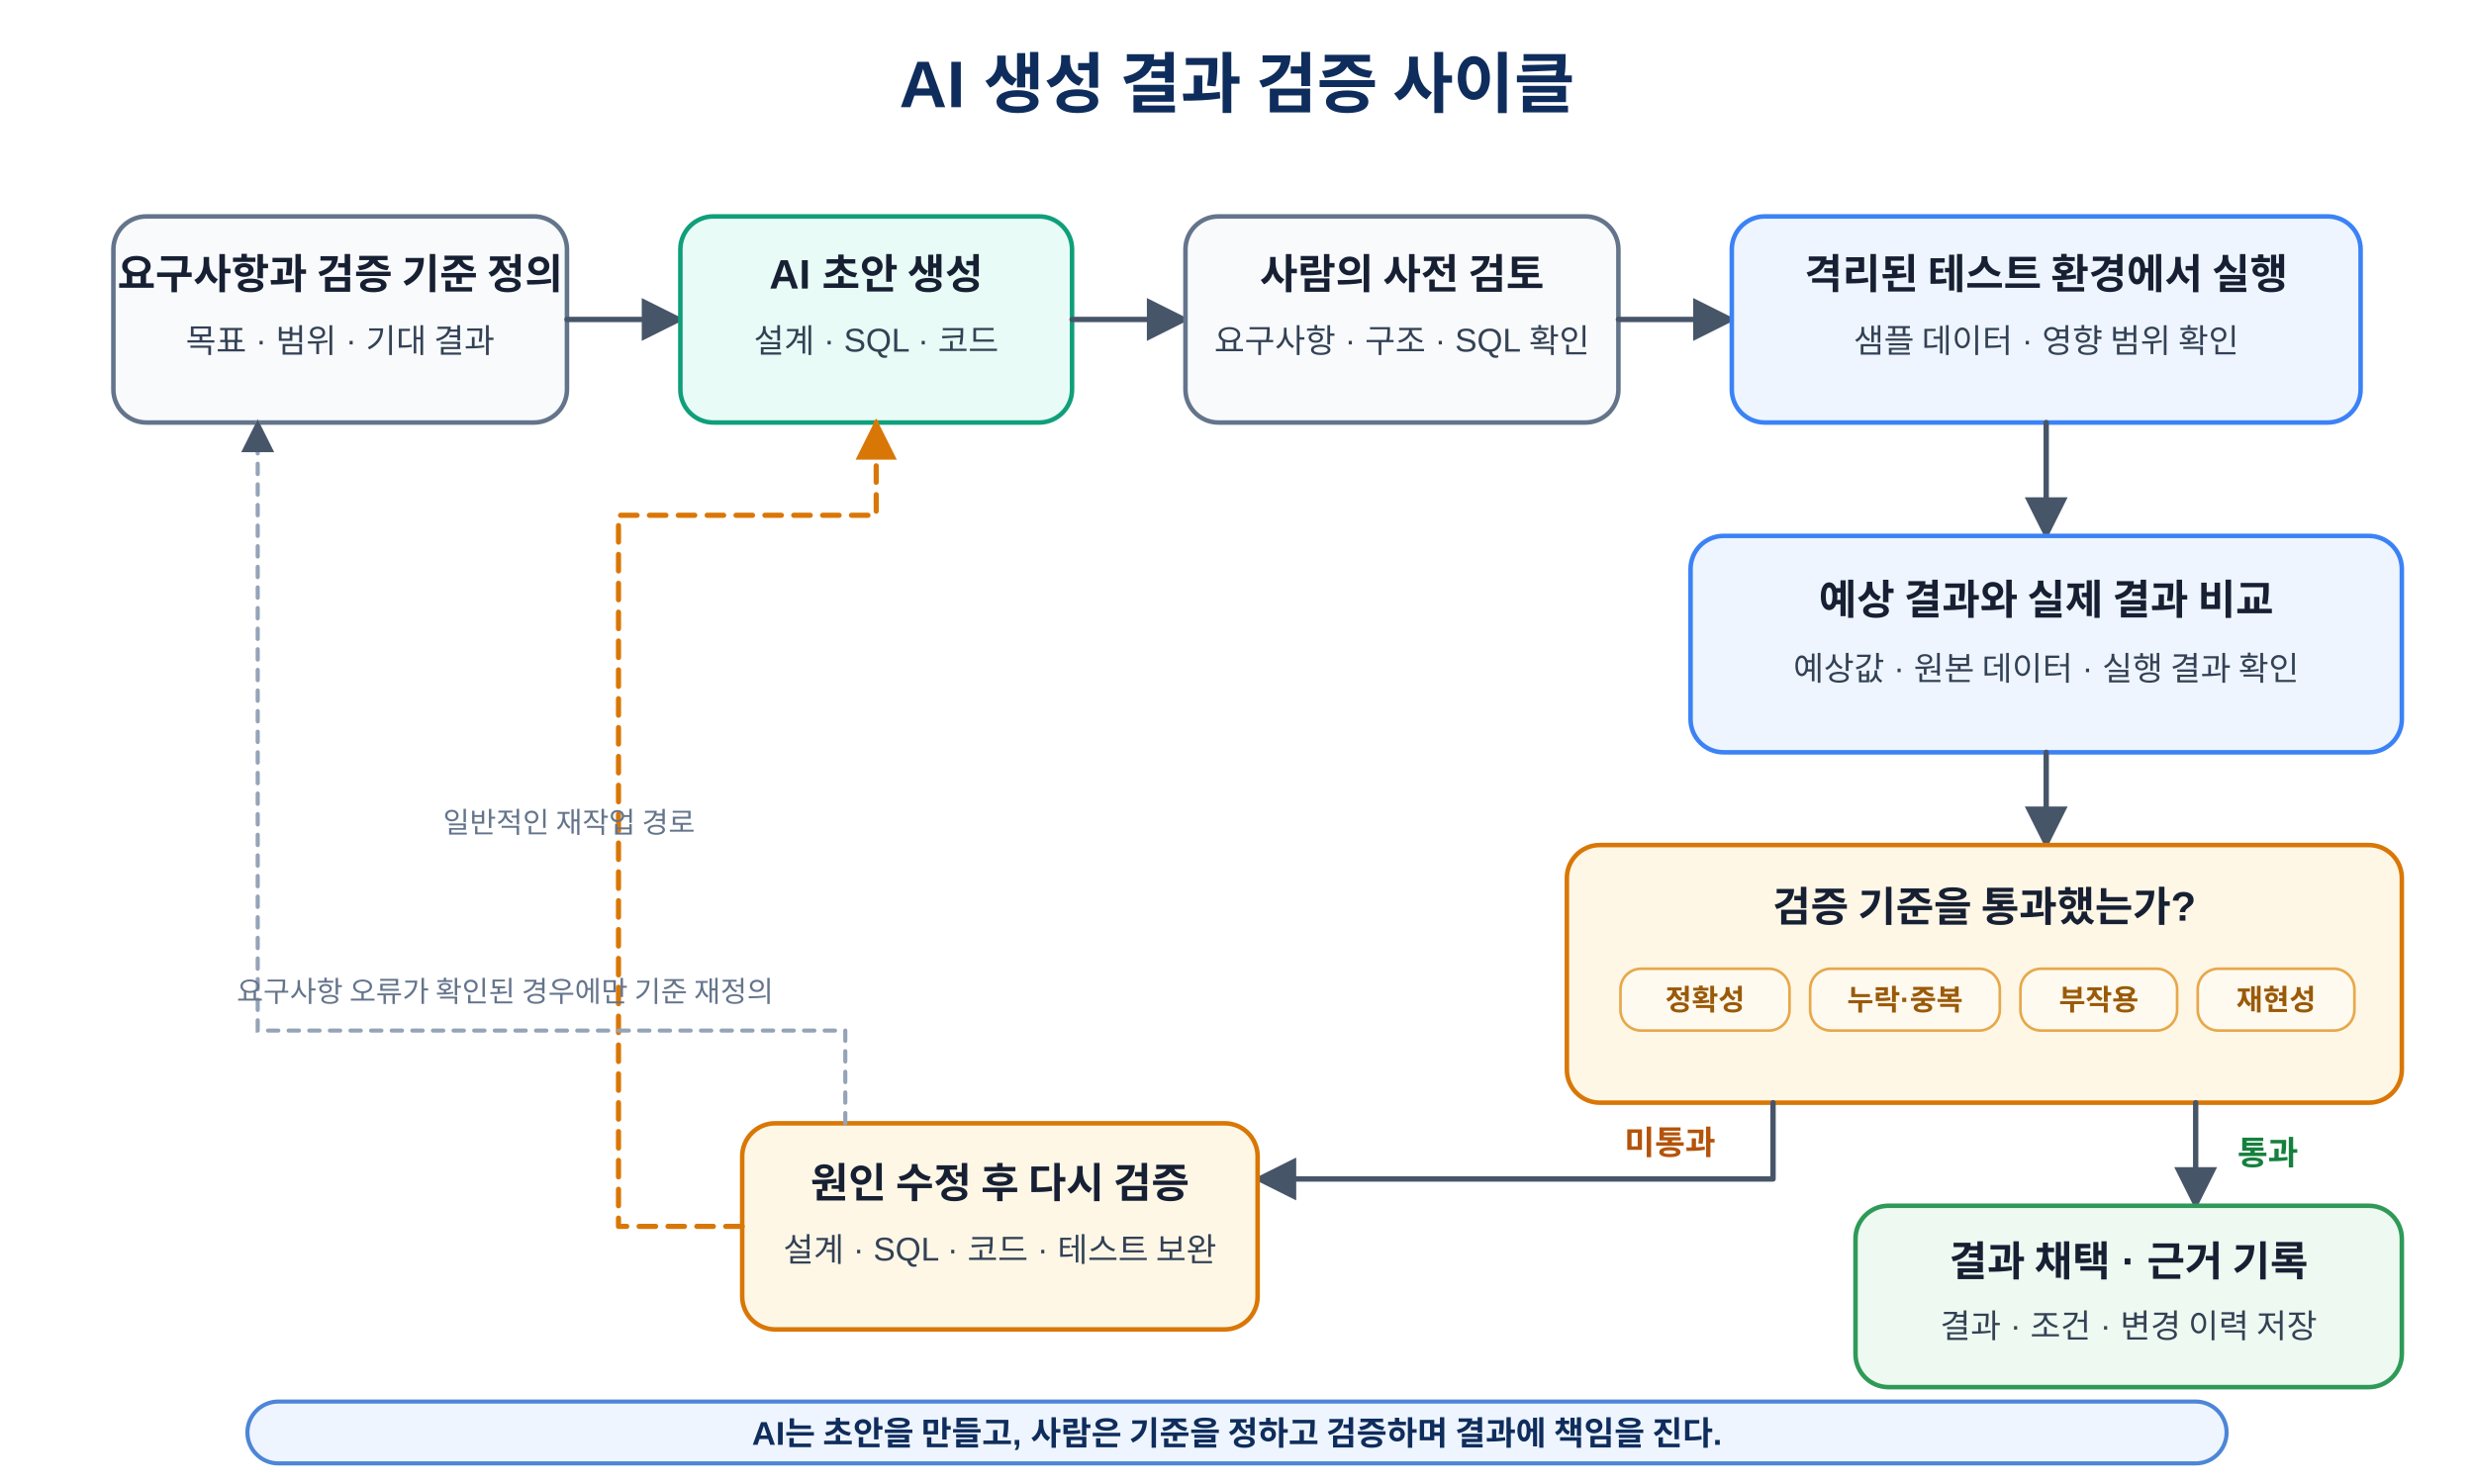
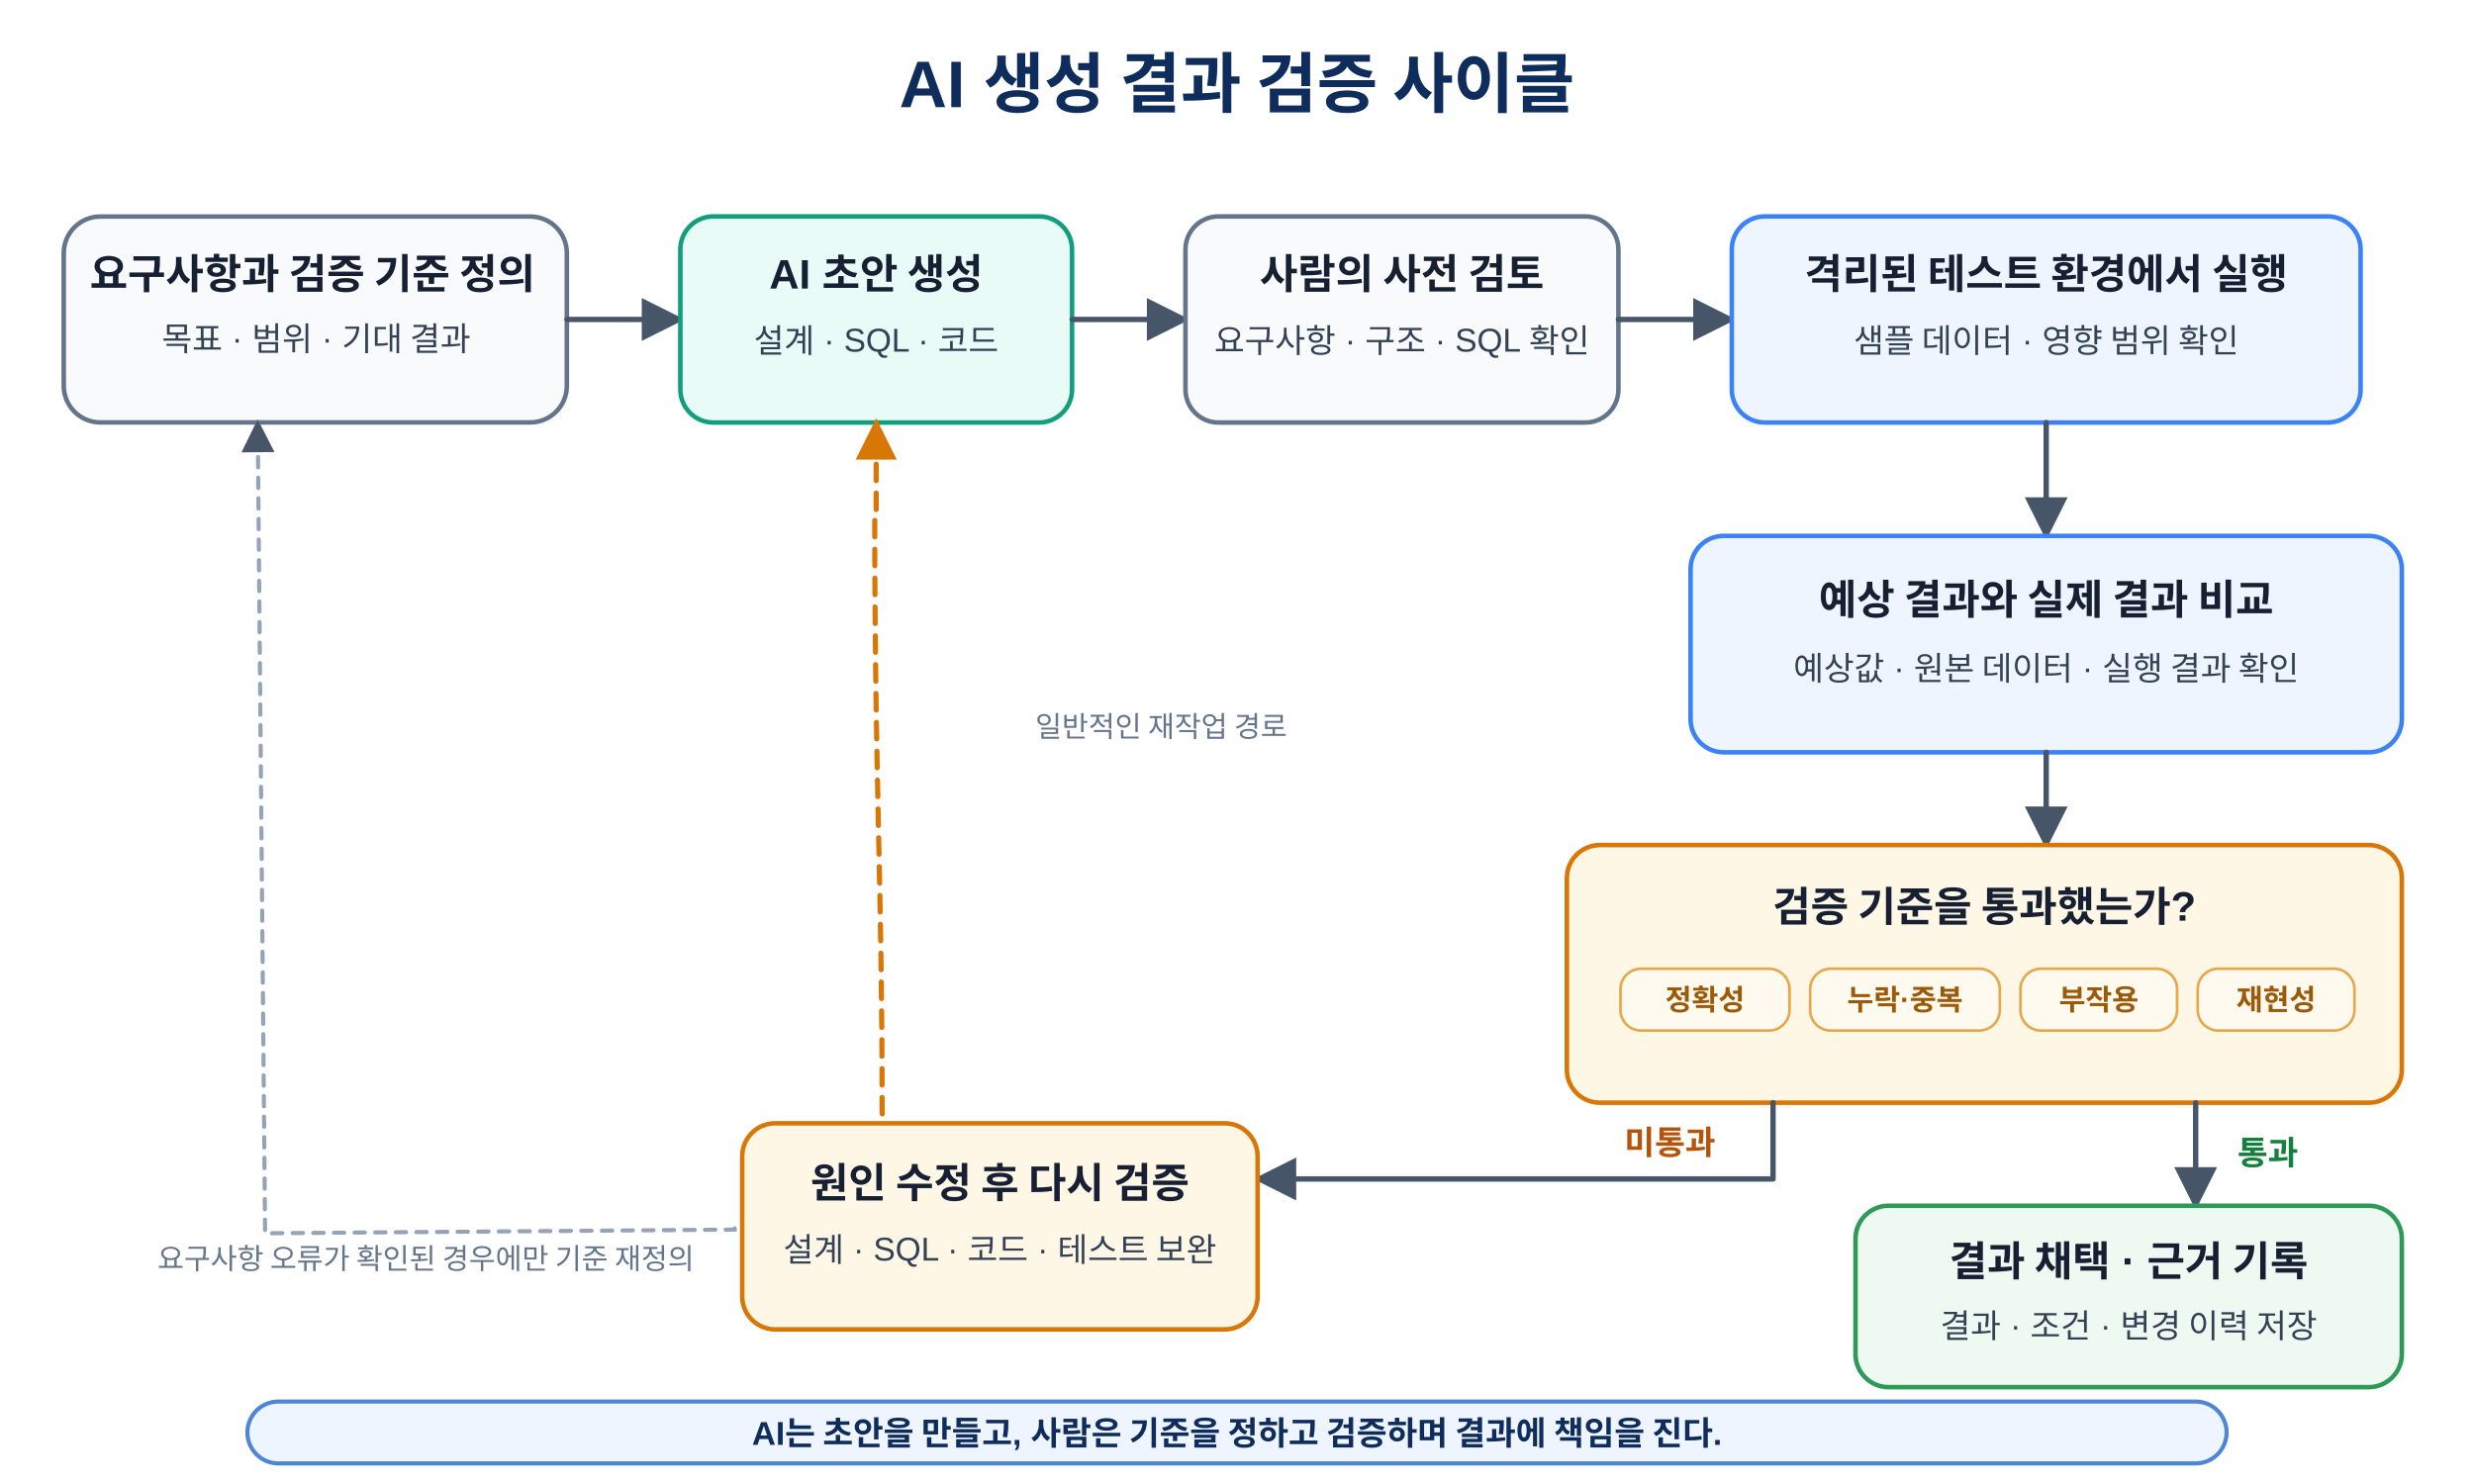
- <svg xmlns="http://www.w3.org/2000/svg" width="100%" viewBox="0 0 1200 720" role="img" aria-labelledby="title desc">
-   <defs>
+ <svg xmlns="http://www.w3.org/2000/svg" width="100%" viewBox="0 0 1200 720" role="img" aria-labelledby="title desc" version="1.1" id="svg26">
+   <defs id="defs2">
    <marker id="arrow" viewBox="0 0 10 10" refX="9" refY="5" markerWidth="8" markerHeight="8" orient="auto">
-       <path d="M0 0 L10 5 L0 10z" fill="#475569" />
+       <path d="M0 0 L10 5 L0 10z" fill="#475569" id="path1" />
    </marker>
    <marker id="arrow-orange" viewBox="0 0 10 10" refX="9" refY="5" markerWidth="8" markerHeight="8" orient="auto">
-       <path d="M0 0 L10 5 L0 10z" fill="#d97706" />
+       <path d="M0 0 L10 5 L0 10z" fill="#d97706" id="path2" />
    </marker>
-     <style>
+     <style id="style2">
      text{font-family:"Malgun Gothic","Apple SD Gothic Neo","Noto Sans KR",Arial,sans-serif;fill:#172033}
      .title{font-size:32px;font-weight:800;text-anchor:middle;fill:#0f2d5c}
      .req{fill:#f8fafc;stroke:#64748b;stroke-width:2.2}
      .ai{fill:#e8fbf6;stroke:#0f9f7a;stroke-width:2.2}
      .review{fill:#f8fafc;stroke:#64748b;stroke-width:2.2}
      .test{fill:#eef5ff;stroke:#3b82f6;stroke-width:2.2}
      .decision{fill:#fff7e6;stroke:#d97706;stroke-width:2.2}
      .fix{fill:#fff7e6;stroke:#d97706;stroke-width:2.2}
      .done{fill:#eef9f1;stroke:#2f9a58;stroke-width:2.2}
      .head{font-size:20px;font-weight:800;text-anchor:middle}
      .body{font-size:16px;text-anchor:middle;fill:#334155}
      .label{font-size:16px;font-weight:800;text-anchor:middle}
      .pass{fill:#15803d}
      .fail{fill:#b45309}
      .line{stroke:#475569;stroke-width:2.6;fill:none;stroke-linecap:round;stroke-linejoin:round;marker-end:url(#arrow)}
      .loop{stroke:#d97706;stroke-width:2.5;fill:none;stroke-linecap:round;stroke-linejoin:round;stroke-dasharray:8 6;marker-end:url(#arrow-orange)}
      .secondary{stroke:#94a3b8;stroke-width:2;fill:none;stroke-linecap:round;stroke-dasharray:5 5;marker-end:url(#arrow)}
      .chip{fill:#fffaf0;stroke:#e7a84b;stroke-width:1.3}
      .chip-text{font-size:14px;font-weight:700;text-anchor:middle;fill:#9a5a08}
      .note{fill:#eef5ff;stroke:#4d86d7;stroke-width:2}
      .note-text{font-size:16px;font-weight:700;text-anchor:middle;fill:#0f2d5c}
      .small-note{font-size:14px;text-anchor:middle;fill:#64748b}
    </style>
  </defs>
-   <rect width="1200" height="720" fill="#ffffff" />
-   <text x="600" y="52" class="title">AI 생성 결과 검증 사이클</text>
-   <rect x="55" y="105" width="220" height="100" rx="16" class="req" />
-   <text x="165" y="140" class="head">요구사항과 검증 기준 정의</text>
-   <text x="165" y="171" class="body">목표 · 범위 · 기대 결과</text>
-   <path d="M275 155 H330" class="line" />
-   <rect x="330" y="105" width="190" height="100" rx="16" class="ai" />
-   <text x="425" y="140" class="head">AI 초안 생성</text>
-   <text x="425" y="171" class="body">설계 · SQL · 코드</text>
-   <path d="M520 155 H575" class="line" />
-   <rect x="575" y="105" width="210" height="100" rx="16" class="review" />
-   <text x="680" y="140" class="head">사람의 사전 검토</text>
-   <text x="680" y="171" class="body">요구사항 · 구조 · SQL 확인</text>
-   <path d="M785 155 H840" class="line" />
-   <rect x="840" y="105" width="305" height="100" rx="16" class="test" />
-   <text x="992.5" y="140" class="head">격리된 테스트 환경에서 실행</text>
-   <text x="992.5" y="171" class="body">샘플 데이터 · 영향 범위 확인</text>
-   <path d="M992.5 205 V260" class="line" />
-   <rect x="820" y="260" width="345" height="105" rx="16" class="test" />
-   <text x="992.5" y="298" class="head">예상 결과와 실제 결과 비교</text>
-   <text x="992.5" y="330" class="body">예상값 · 원본 데이터 · 실행 결과 확인</text>
-   <path d="M992.5 365 V410" class="line" />
-   <rect x="760" y="410" width="405" height="125" rx="16" class="decision" />
-   <text x="962.5" y="447" class="head">검증 기준을 통과했는가?</text>
-   <rect x="786" y="470" width="82" height="30" rx="10" class="chip" />
-   <text x="827" y="490" class="chip-text">정확성</text>
-   <rect x="878" y="470" width="92" height="30" rx="10" class="chip" />
-   <text x="924" y="490" class="chip-text">누락·중복</text>
-   <rect x="980" y="470" width="76" height="30" rx="10" class="chip" />
-   <text x="1018" y="490" class="chip-text">부작용</text>
-   <rect x="1066" y="470" width="76" height="30" rx="10" class="chip" />
-   <text x="1104" y="490" class="chip-text">재현성</text>
-   <path d="M1065 535 V585" class="line" />
-   <text x="1100" y="565" class="label pass">통과</text>
-   <rect x="900" y="585" width="265" height="88" rx="16" class="done" />
-   <text x="1032.5" y="619" class="head">결과 채택 · 근거 기록</text>
-   <text x="1032.5" y="649" class="body">결과 · 조건 · 변경 이력 저장</text>
-   <path d="M860 535 V572 H610" class="line" />
-   <text x="810" y="560" class="label fail">미통과</text>
-   <rect x="360" y="545" width="250" height="100" rx="16" class="fix" />
-   <text x="485" y="581" class="head">원인 수정 후 다시 검증</text>
-   <text x="485" y="612" class="body">설계 · SQL · 코드 · 테스트 보완</text>
-   <path d="M360 595 H300 V250 H425 V205" class="loop" />
-   <text x="276" y="404" class="small-note">일반적인 재작업 경로</text>
-   <path d="M410 545 V500 H125 V205" class="secondary" />
-   <text x="245" y="486" class="small-note">요구사항 오류가 확인된 경우에만 기준 재정의</text>
-   <rect x="120" y="680" width="960" height="30" rx="15" class="note" />
-   <text x="600" y="701" class="note-text">AI는 초안을 만들고, 사람은 기준을 정하고 검증하며 결과에 책임을 진다.</text>
+   <rect width="1200" height="720" fill="#ffffff" id="rect2" />
+   <text x="600" y="52" class="title" id="text2">AI 생성 결과 검증 사이클</text>
+   <rect x="30.915" y="105.058" width="244.027" height="99.884" rx="17.747" class="req" id="rect3" />
+   <text x="151.587" y="140" class="head" id="text3">요구사항과 검증 기준 정의</text>
+   <text x="153.376" y="170.106" class="body" id="text4">목표 · 범위 · 기대 결과</text>
+   <path d="M275 155 H330" class="line" id="path4" />
+   <rect x="330" y="105" width="190" height="100" rx="16" class="ai" id="rect4" />
+   <text x="425" y="140" class="head" id="text5">AI 초안 생성</text>
+   <text x="425" y="171" class="body" id="text6">설계 · SQL · 코드</text>
+   <path d="M520 155 H575" class="line" id="path6" />
+   <rect x="575" y="105" width="210" height="100" rx="16" class="review" id="rect6" />
+   <text x="680" y="140" class="head" id="text7">사람의 사전 검토</text>
+   <text x="680" y="171" class="body" id="text8">요구사항 · 구조 · SQL 확인</text>
+   <path d="M785 155 H840" class="line" id="path8" />
+   <rect x="840" y="105" width="305" height="100" rx="16" class="test" id="rect8" />
+   <text x="992.5" y="140" class="head" id="text9">격리된 테스트 환경에서 실행</text>
+   <text x="992.5" y="171" class="body" id="text10">샘플 데이터 · 영향 범위 확인</text>
+   <path d="M992.5 205 V260" class="line" id="path10" />
+   <rect x="820" y="260" width="345" height="105" rx="16" class="test" id="rect10" />
+   <text x="992.5" y="298" class="head" id="text11">예상 결과와 실제 결과 비교</text>
+   <text x="992.5" y="330" class="body" id="text12">예상값 · 원본 데이터 · 실행 결과 확인</text>
+   <path d="M992.5 365 V410" class="line" id="path12" />
+   <rect x="760" y="410" width="405" height="125" rx="16" class="decision" id="rect12" />
+   <text x="962.5" y="447" class="head" id="text13">검증 기준을 통과했는가?</text>
+   <rect x="786" y="470" width="82" height="30" rx="10" class="chip" id="rect13" />
+   <text x="827" y="490" class="chip-text" id="text14">정확성</text>
+   <rect x="878" y="470" width="92" height="30" rx="10" class="chip" id="rect14" />
+   <text x="924" y="490" class="chip-text" id="text15">누락·중복</text>
+   <rect x="980" y="470" width="76" height="30" rx="10" class="chip" id="rect15" />
+   <text x="1018" y="490" class="chip-text" id="text16">부작용</text>
+   <rect x="1066" y="470" width="76" height="30" rx="10" class="chip" id="rect16" />
+   <text x="1104" y="490" class="chip-text" id="text17">재현성</text>
+   <path d="M1065 535 V585" class="line" id="path17" />
+   <text x="1100" y="565" class="label pass" id="text18">통과</text>
+   <rect x="900" y="585" width="265" height="88" rx="16" class="done" id="rect18" />
+   <text x="1032.5" y="619" class="head" id="text19">결과 채택 · 근거 기록</text>
+   <text x="1032.5" y="649" class="body" id="text20">결과 · 조건 · 변경 이력 저장</text>
+   <path d="M860 535 V572 H610" class="line" id="path20" />
+   <text x="810" y="560" class="label fail" id="text21">미통과</text>
+   <rect x="360" y="545" width="250" height="100" rx="16" class="fix" id="rect21" />
+   <text x="485" y="581" class="head" id="text22">원인 수정 후 다시 검증</text>
+   <text x="485" y="612" class="body" id="text23">설계 · SQL · 코드 · 테스트 보완</text>
+   <path d="m 427.958,540.455 -0.089,-0.894 C 427.869,424.63 424.292,380.865 424.292,250 H 425 v -45" class="loop" id="path23" />
+   <text x="563.246" y="357.502" class="small-note" id="text24">일반적인 재작업 경로</text>
+   <path d="m 356.349,595.969 v 0.604 L 128.577,598.361 125,205" class="secondary" id="path24" />
+   <text x="206.55" y="615.657" class="small-note" id="text25">요구사항 오류가 확인된 경우에만 기준 재정의</text>
+   <rect x="120" y="680" width="960" height="30" rx="15" class="note" id="rect25" />
+   <text x="600" y="701" class="note-text" id="text26">AI는 초안을 만들고, 사람은 기준을 정하고 검증하며 결과에 책임을 진다.</text>
</svg>
